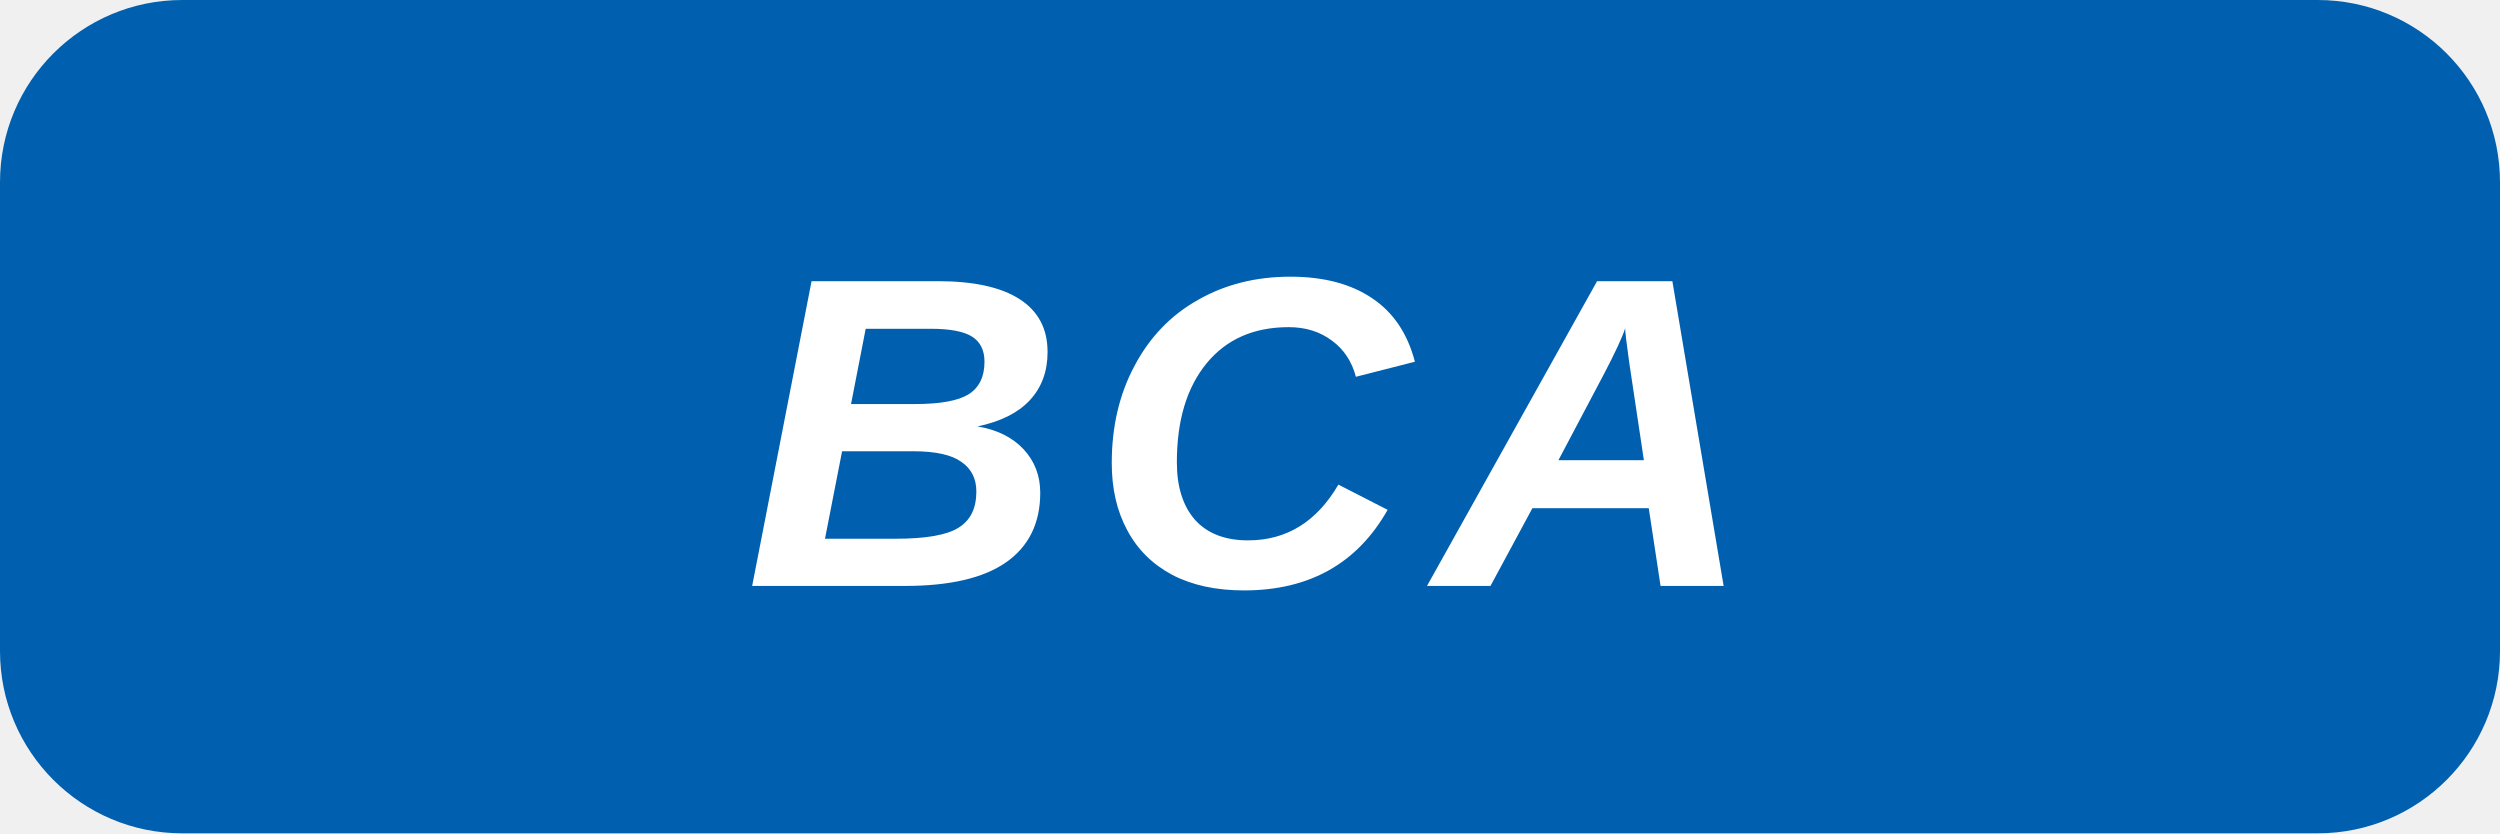
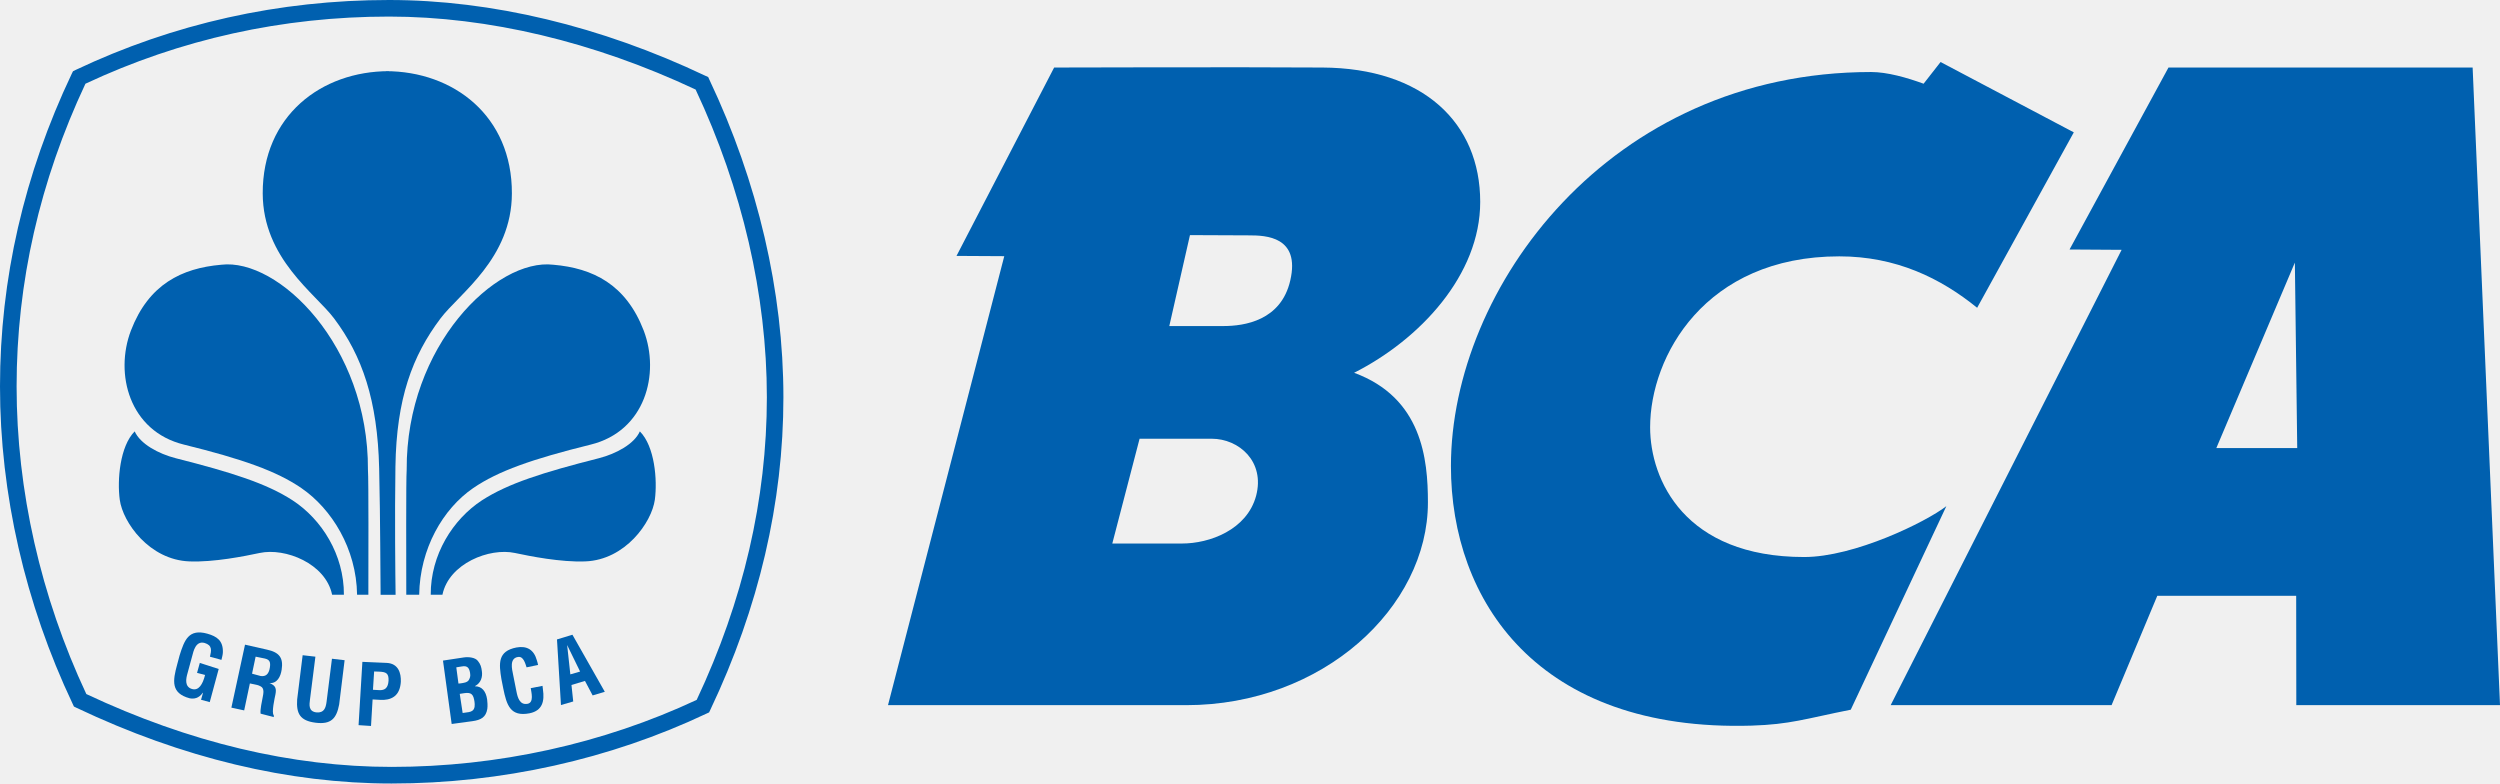
- <svg xmlns="http://www.w3.org/2000/svg" viewBox="0 0 96 32" role="img" aria-label="BCA">
-   <rect width="96" height="32" rx="7" fill="#0060af" />
-   <text x="48" y="22.5" text-anchor="middle" font-family="Arial, Helvetica, sans-serif" font-size="17" font-weight="700" font-style="italic" fill="#fff" letter-spacing="1">BCA</text>
+ <svg xmlns="http://www.w3.org/2000/svg" viewBox="0 0 1000 313.403" height="313.403" width="1000" xml:space="preserve" id="svg2" version="1.1">
+   <defs id="defs6" />
+   <path d="m 147.347,237.883 c 0,-12.491 0.136,-45.879 -0.172,-49.992 0.268,-49.682 -35.854,-84.728 -58.675,-81.996 -15.791,1.37 -29.025,7.809 -36.131,26.333 -6.586,17.263 -0.698,40.225 21.199,45.613 23.414,5.786 37.086,10.601 46.981,17.393 12.124,8.315 22.021,24.202 22.284,42.669" style="fill:#0060af;fill-opacity:1;fill-rule:nonzero;stroke:none" id="path20" />
+   <path d="m 156.693,313.403 c -41.285,0 -83.713,-10.168 -126.086,-30.28 l -1.04,-0.511 -0.497,-1.06 C 10.056,241.415 0,197.514 0,154.563 0,111.676 9.643,69.654 28.672,29.57 l 0.523,-1.065 1.06,-0.531 C 69.451,9.406 111.617,-4.4667969e-5 155.619,-4.4667969e-5 c 40.991,0 84.767,10.471 126.577,30.333 l 1.074,0.477 0.494,1.085 c 19.379,40.878 29.599,84.767 29.599,127.007 0,42.076 -9.813,84.134 -29.215,124.986 l -0.511,1.074 -1.079,0.497 c -38.598,18.272 -82.125,27.943 -125.865,27.943 M 34.529,277.62 c 41.163,19.362 82.216,29.141 122.164,29.141 42.358,0 84.485,-9.259 121.983,-26.81 18.628,-39.587 28.07,-80.329 28.07,-121.048 0,-40.883 -9.855,-83.411 -28.497,-123.085 -40.575,-19.074 -82.95,-29.189 -122.63,-29.189 -42.601,0 -83.434,9.036 -121.446,26.861 C 15.927,72.341 6.64,113.052 6.64,154.563 c 0,41.59 9.652,84.134 27.889,123.057" style="fill:#0060af;fill-opacity:1;fill-rule:nonzero;stroke:none" id="path22" />
+   <path d="m 137.562,237.903 c 0.076,-16.011 -8.86,-30.169 -20.541,-37.778 -10.361,-6.724 -24.27,-11.143 -46.709,-16.834 -6.936,-1.774 -14.192,-5.716 -16.438,-10.739 -5.942,5.987 -7.021,19.447 -5.976,27.313 1.215,9.103 11.853,24.106 27.87,24.694 9.781,0.393 22.148,-2.105 28.079,-3.365 10.231,-2.21 26.417,4.198 28.994,16.689" style="fill:#0060af;fill-opacity:1;fill-rule:nonzero;stroke:none" id="path24" />
+   <path d="m 155.619,28.466 c -27.158,0 -50.617,17.91 -50.532,48.902 0.085,26.061 21.043,40.013 28.522,49.978 11.302,15.017 17.419,32.791 18.054,59.989 0.494,21.645 0.469,43.019 0.579,50.594 l 5.995,0 c -0.104,-7.925 -0.376,-30.616 -0.065,-51.264 0.407,-27.206 6.744,-44.302 18.051,-59.319 7.544,-9.965 28.486,-23.917 28.531,-49.978 0.102,-30.992 -23.343,-48.902 -50.478,-48.902" style="fill:#0060af;fill-opacity:1;fill-rule:nonzero;stroke:none" id="path26" />
+   <path d="m 162.513,237.883 c 0,-12.491 -0.141,-45.879 0.161,-49.992 -0.266,-49.682 35.834,-84.728 58.675,-81.996 15.791,1.37 29.011,7.809 36.137,26.333 6.58,17.263 0.658,40.225 -21.213,45.613 -23.425,5.786 -37.08,10.601 -47,17.393 -12.11,8.315 -21.315,24.202 -21.597,42.669" style="fill:#0060af;fill-opacity:1;fill-rule:nonzero;stroke:none" id="path28" />
+   <path d="m 172.292,237.903 c -0.085,-16.011 8.849,-30.169 20.495,-37.778 10.403,-6.724 24.329,-11.143 46.749,-16.834 6.95,-1.774 14.198,-5.716 16.404,-10.739 5.97,5.987 7.047,19.447 6.001,27.313 -1.24,9.103 -11.85,24.106 -27.839,24.694 -9.779,0.393 -22.21,-2.105 -28.115,-3.365 -10.191,-2.21 -26.423,4.198 -29.011,16.689" style="fill:#0060af;fill-opacity:1;fill-rule:nonzero;stroke:none" id="path30" />
+   <path d="m 180.669,289.593 -3.475,-25.358 8.389,-1.271 c 2.043,-0.28 4.529,0.076 5.524,1.356 1.099,1.336 1.435,2.441 1.647,4.193 0.316,2.167 -0.311,4.673 -2.752,5.922 l 0,0.076 c 2.727,0 4.374,1.958 4.851,5.264 0.071,0.698 0.277,2.385 0.071,3.792 -0.554,3.348 -2.551,4.425 -5.922,4.896 z m 5.399,-4.54 c 0.995,-0.142 2.003,-0.195 2.791,-0.698 1.206,-0.788 1.096,-2.475 0.93,-3.727 -0.421,-2.752 -1.139,-3.797 -4.057,-3.365 l -1.834,0.282 1.161,7.648 z m -1.757,-11.717 c 1.11,-0.18 2.616,-0.314 3.244,-1.367 0.328,-0.704 0.749,-1.263 0.472,-2.828 -0.342,-1.856 -0.958,-3.006 -3.314,-2.56 l -2.195,0.353 0.865,6.498" style="fill:#0060af;fill-opacity:1;fill-rule:nonzero;stroke:none" id="path32" />
+   <path d="m 217.007,274.342 c 0.065,0.472 0.141,0.997 0.17,1.469 0.678,4.625 -0.17,8.454 -5.368,9.508 -7.685,1.481 -9.157,-3.294 -10.51,-9.979 l -0.72,-3.616 c -1.06,-6.397 -1.514,-11.239 5.979,-12.731 4.224,-0.771 7.015,0.91 8.177,5.114 0.181,0.627 0.407,1.249 0.492,1.879 l -4.597,0.949 c -0.531,-1.579 -1.235,-4.402 -3.303,-4.165 -3.713,0.446 -2.486,5.066 -2.105,6.996 l 1.382,6.942 c 0.415,2.099 1.24,5.453 4.453,4.806 2.608,-0.523 1.472,-4.586 1.24,-6.25" style="fill:#0060af;fill-opacity:1;fill-rule:nonzero;stroke:none" id="path34" />
+   <path d="m 224.384,282.016 -1.591,-26.242 6.176,-1.885 12.949,22.824 -4.862,1.455 -3.068,-5.8 -5.399,1.622 0.698,6.594 z m 3.752,-12.265 3.902,-1.13 -5.182,-10.618" style="fill:#0060af;fill-opacity:1;fill-rule:nonzero;stroke:none" id="path36" />
+   <path d="m 71.835,262.176 c 1.933,-6.188 3.665,-10.742 11.039,-8.719 3.947,1.102 6.394,2.842 6.278,7.428 -0.019,1.02 -0.356,2.06 -0.576,3.068 l -4.591,-1.268 c 0.602,-2.532 0.983,-4.54 -2.136,-5.501 -3.605,-0.989 -4.484,3.382 -4.981,5.269 l -1.868,6.88 c -0.593,2.043 -1.305,5.419 1.868,6.289 2.622,0.706 4.213,-1.867 5.162,-5.625 l -3.212,-0.85 1.11,-3.981 7.552,2.43 -3.585,13.259 -3.475,-0.944 0.783,-2.803 -0.099,0 c -1.599,2.292 -3.551,2.532 -5.261,2.204 -7.552,-2.043 -6.764,-6.979 -4.961,-13.573" style="fill:#0060af;fill-opacity:1;fill-rule:nonzero;stroke:none" id="path38" />
+   <path d="m 99.945,273.376 -2.274,10.787 -5.12,-1.108 5.456,-25.188 8.728,1.972 c 5.108,1.102 6.651,3.376 5.928,8.058 -0.413,2.687 -1.738,5.583 -4.973,5.348 l -0.034,-0.044 c 2.735,0.958 2.967,2.337 2.489,4.721 -0.206,1.014 -1.627,7.171 -0.647,8.165 l 0.034,0.754 -5.298,-1.382 c -0.22,-1.706 0.528,-4.775 0.825,-6.473 0.299,-1.503 0.777,-3.622 -0.749,-4.419 -1.195,-0.636 -1.639,-0.605 -2.989,-0.915 z m 0.873,-3.902 3.447,0.929 c 2.094,0.302 3.258,-0.783 3.67,-3.311 0.373,-2.32 -0.11,-3.227 -1.989,-3.676 l -3.696,-0.749" style="fill:#0060af;fill-opacity:1;fill-rule:nonzero;stroke:none" id="path40" />
+   <path d="m 132.782,263.495 5.063,0.588 -2.181,17.707 c -1.06,5.614 -3.229,8.069 -9.406,7.301 -6.284,-0.794 -7.775,-3.656 -7.394,-9.315 l 2.195,-17.692 5.103,0.585 -2.19,17.297 c -0.232,1.879 -0.667,4.662 2.676,4.998 2.964,0.226 3.636,-1.738 3.97,-4.179" style="fill:#0060af;fill-opacity:1;fill-rule:nonzero;stroke:none" id="path42" />
+   <path d="m 143.428,290.06 1.523,-25.321 9.728,0.421 c 4.597,0.226 5.801,3.981 5.656,7.564 -0.133,2.178 -0.814,4.611 -2.712,5.931 -1.557,1.122 -3.557,1.387 -5.413,1.297 l -3.17,-0.176 -0.633,10.612 z m 5.755,-14.147 2.577,0.144 c 2.094,0.076 3.481,-0.751 3.662,-3.825 0.102,-2.953 -1.014,-3.453 -3.727,-3.571 l -2.043,-0.07" style="fill:#0060af;fill-opacity:1;fill-rule:nonzero;stroke:none" id="path44" />
+   <path d="m 829.522,52.939 -38.663,70.174 c -14.593,-11.85 -32.413,-20.572 -55.149,-20.572 -53.804,0 -75.658,40.106 -75.658,68.357 0,20.97 13.731,51.911 61.605,51.911 20.094,0 48.662,-13.98 56.883,-20.34 l -38.239,81.413 c -18.227,3.636 -24.214,5.891 -39.643,6.368 -85.685,2.557 -120.311,-50.08 -120.285,-103.867 0.057,-71.104 63.275,-157.577 168.074,-157.577 6.422,0 14.277,2.221 20.993,4.682 l 6.787,-8.68" style="fill:#0060af;fill-opacity:1;fill-rule:nonzero;stroke:none" id="path46" />
+   <path d="M 989.052,27.011 1000,282.064 l -81.478,0 -0.048,-43.743 -55.558,0 -18.286,43.743 -88.364,0 92.382,-182.13 -20.832,-0.136 39.581,-72.788 z m -71.106,78.026 -31.413,74.186 32.359,0" style="fill:#0060af;fill-opacity:1;fill-rule:nonzero;stroke:none" id="path48" />
+   <path d="m 528.935,27.011 c 40.349,0.226 63.15,22.128 63.15,53.767 0,29.166 -24.047,54.985 -50.444,68.335 27.177,9.99 29.528,34.515 29.528,51.866 0,41.917 -42.062,81.086 -96.736,81.086 l -119.237,0 46.511,-179.593 -19.105,-0.11 39.055,-75.35 c 0,0 74.466,-0.226 107.277,0 M 489.348,130.42 c 8.346,0 23.083,-2.113 26.768,-18.266 4.037,-17.534 -9.793,-18.006 -16.427,-18.006 l -23.705,-0.104 -8.267,36.377 z m -33.515,45.071 -10.914,41.917 27.912,0 c 10.982,0 25.948,-5.45 29.616,-19.091 3.622,-13.681 -6.84,-22.826 -17.783,-22.826" style="fill:#0060af;fill-opacity:1;fill-rule:nonzero;stroke:none" id="path50" />
</svg>
